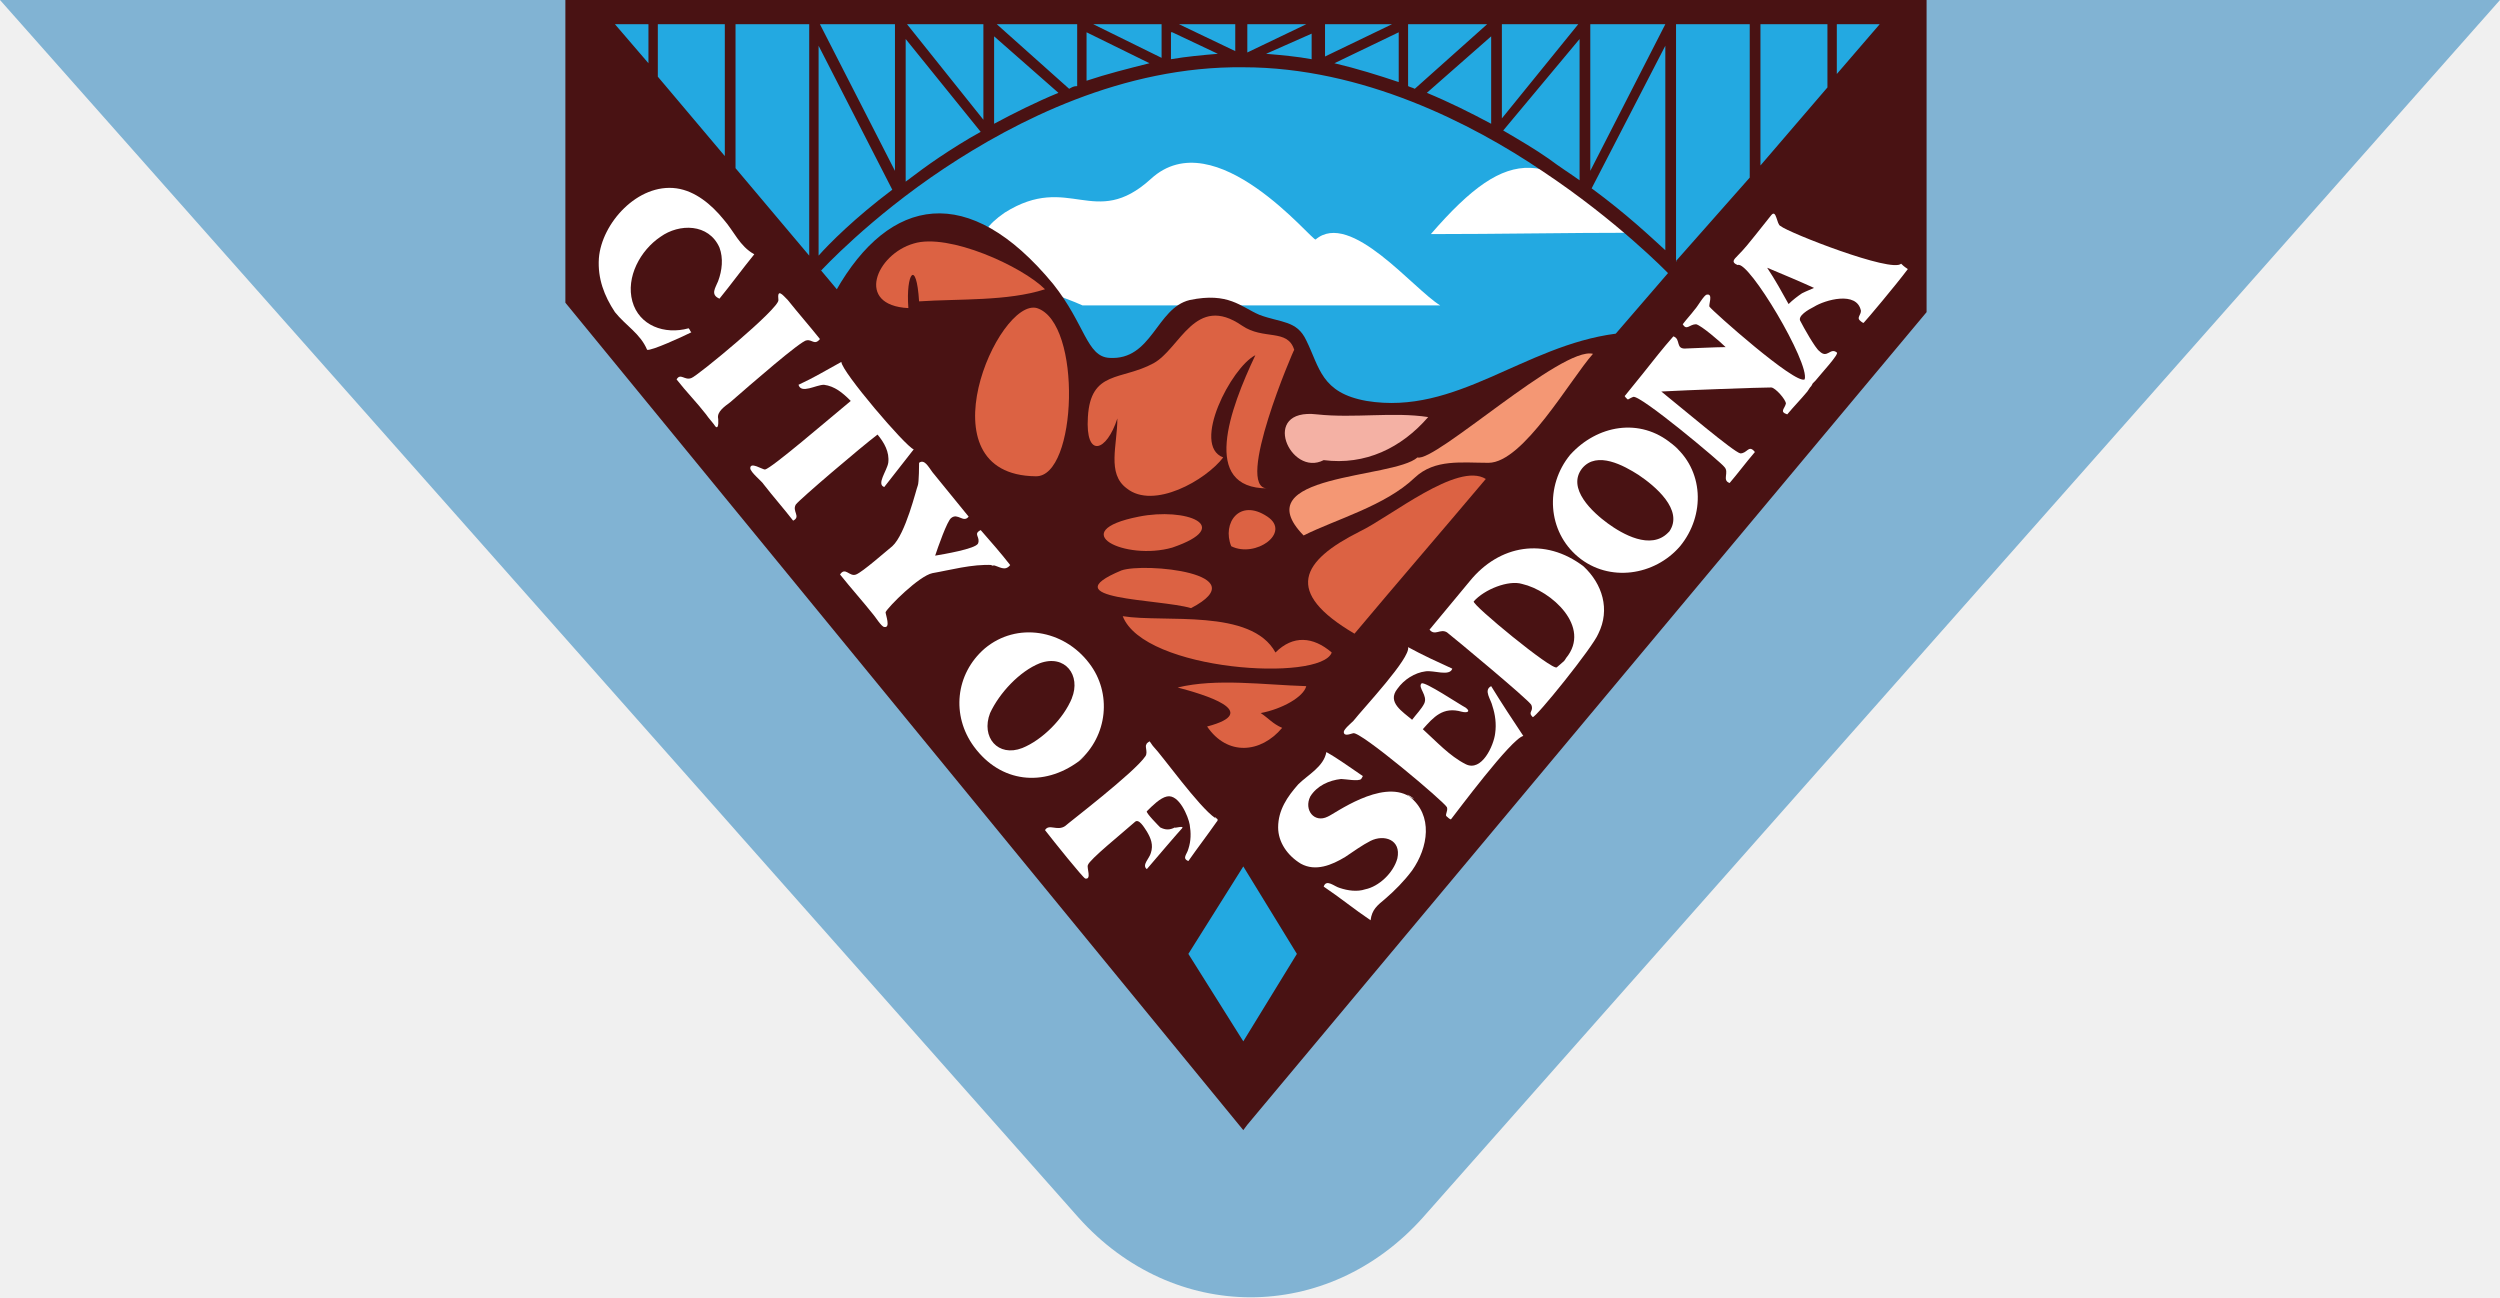
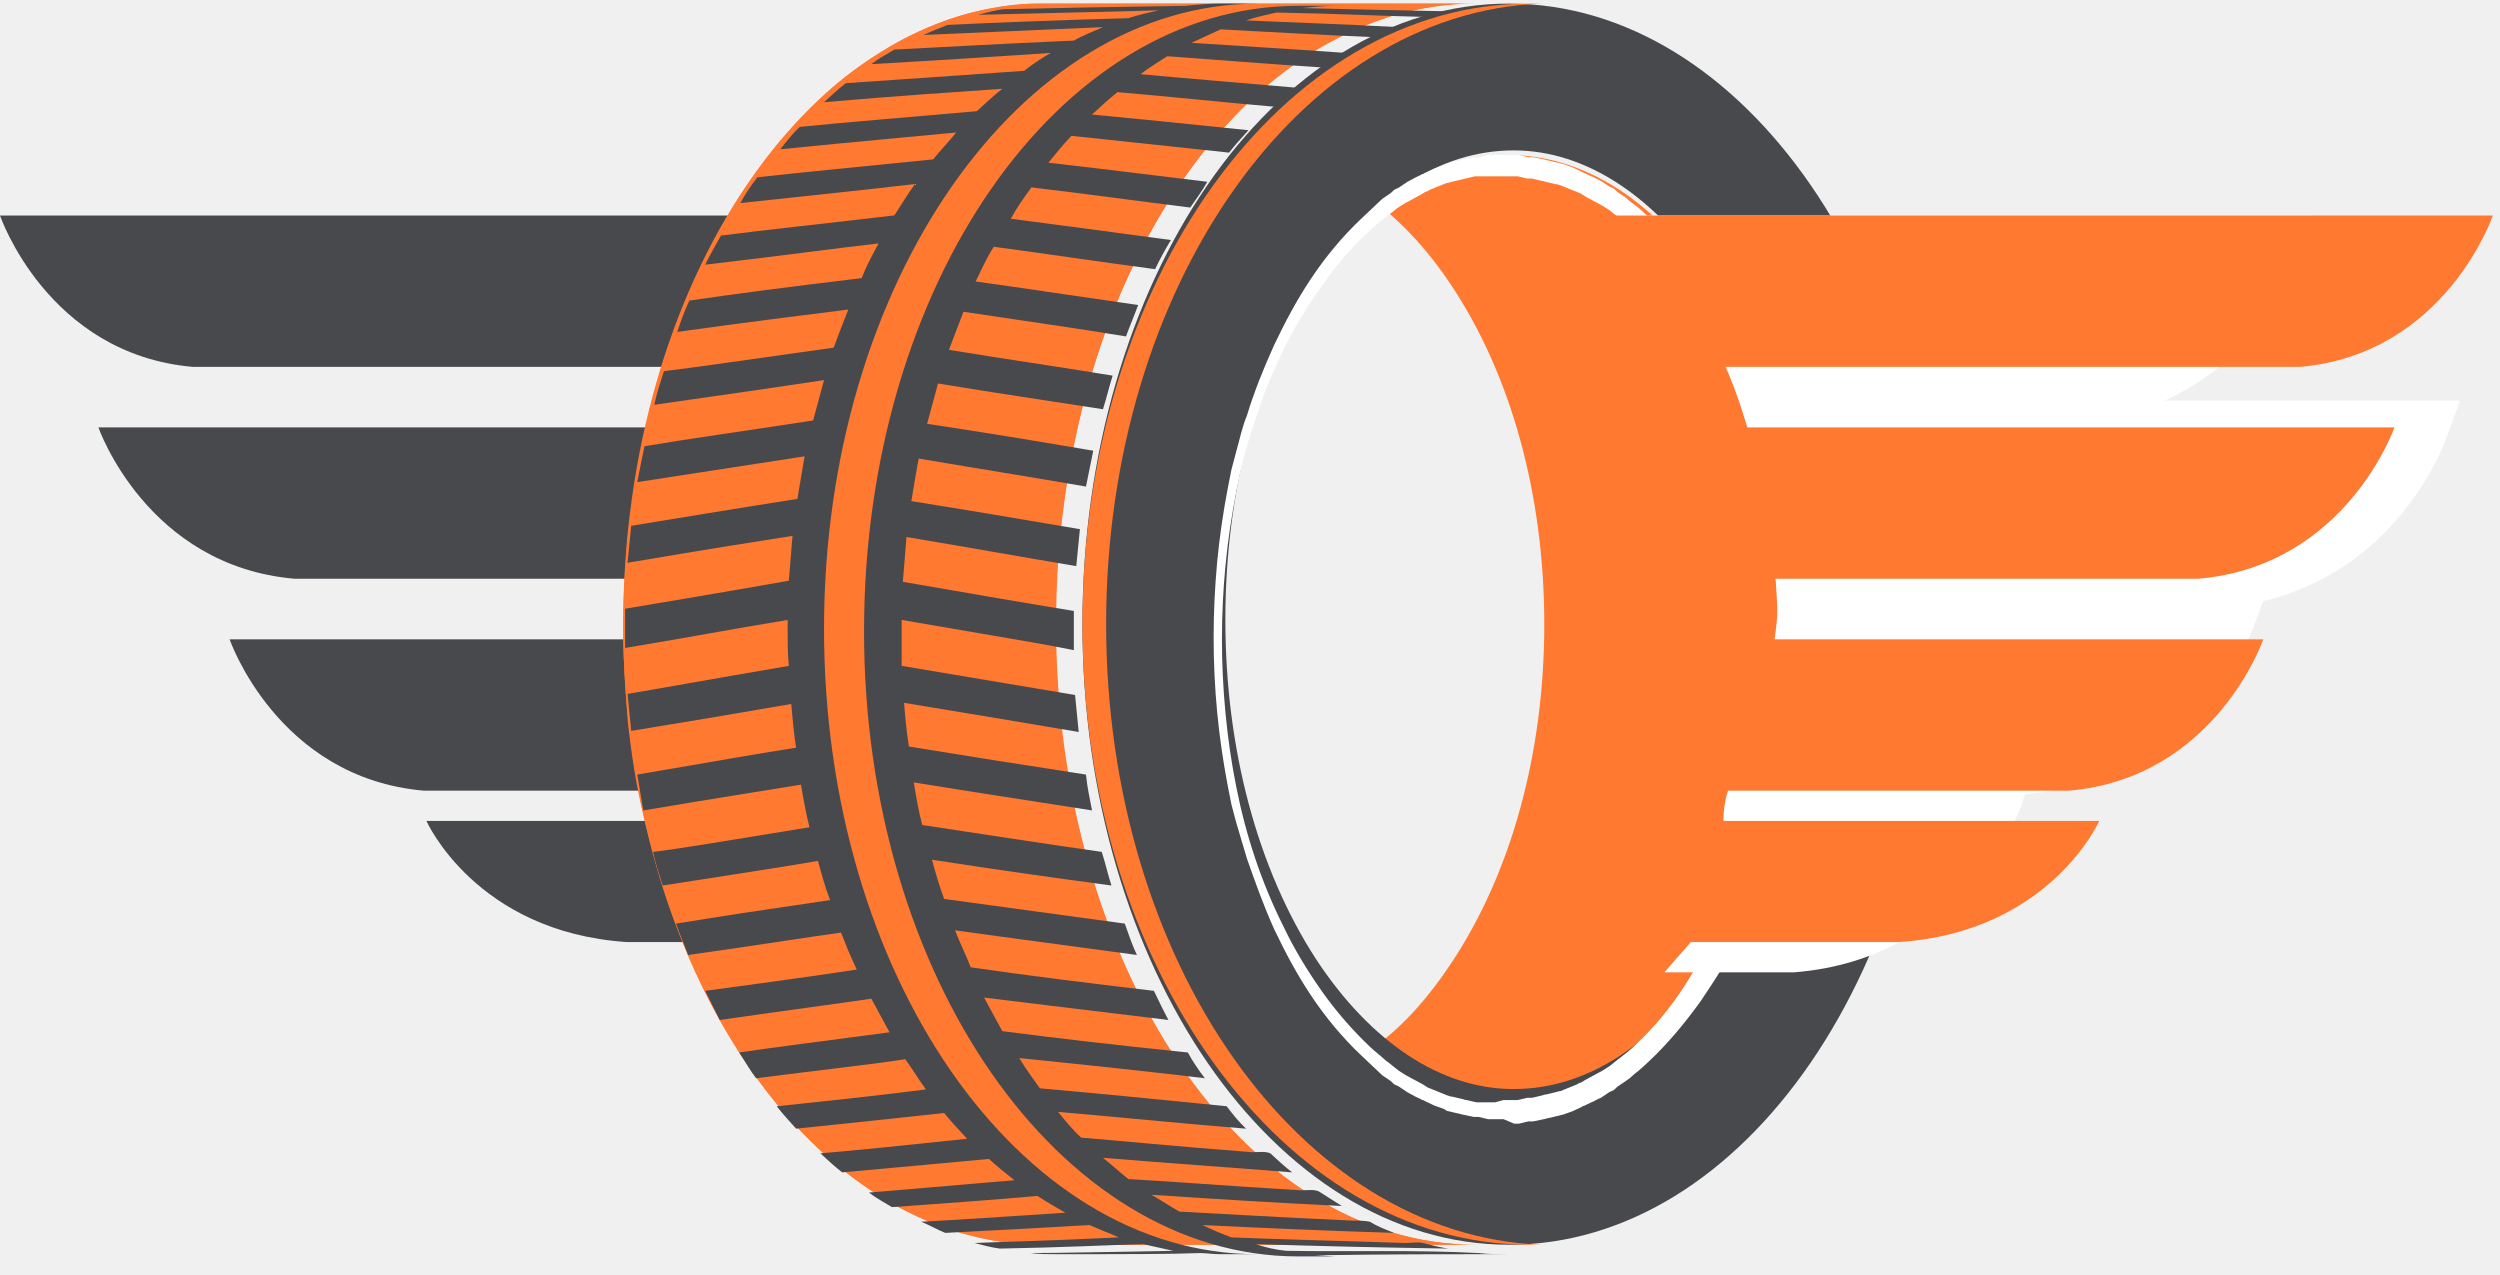
- <svg xmlns="http://www.w3.org/2000/svg" width="185" height="96" viewBox="0 0 185 96" fill="none">
-   <path d="M185 0H0L79.81 90.101C86.849 97.966 98.25 97.966 105.289 90.101L185 0Z" fill="#81B3D3" />
-   <path d="M42.83 0.697L92.004 58.84L140.882 1.095L42.83 0.697Z" fill="#23A9E1" />
-   <path d="M120.954 17.224C115.898 17.224 110.941 17.323 105.884 17.323C111.833 10.454 114.51 11.151 120.954 17.224Z" fill="white" />
-   <path d="M80.107 22.6C88.931 22.6 97.755 22.6 106.578 22.6C104.595 21.405 99.936 15.531 97.358 17.721C97.16 17.921 89.922 8.861 85.163 13.241C80.999 17.025 79.116 12.744 74.357 15.73C69.102 19.314 77.529 21.405 80.107 22.6Z" fill="white" />
-   <path d="M92.302 0H41.838V22.401L92.004 83.63L92.302 83.231L142.567 23.098V0H92.302ZM54.429 1.792H59.882V18.916L54.429 12.445V1.792ZM53.636 11.549L48.679 5.675V1.792H53.636V11.549ZM72.771 8.861L67.12 1.792H72.771V8.861ZM66.227 12.644L60.675 1.792H66.227V12.644ZM60.576 3.385L66.029 14.038C63.253 16.129 61.369 18.02 60.576 18.916V3.385ZM67.02 2.887L72.572 9.757C71.482 10.354 70.391 11.051 69.499 11.648C68.607 12.246 67.814 12.843 67.02 13.441V2.887ZM73.564 2.688L78.323 6.87C76.637 7.566 75.051 8.363 73.564 9.159V2.688ZM79.116 6.571L73.762 1.792H79.711V6.372C79.413 6.372 79.314 6.471 79.116 6.571ZM98.052 1.792H103.009L98.052 4.181V1.792ZM92.302 1.792H96.664L92.302 3.883V1.792ZM91.409 3.783L87.245 1.792H91.409V3.783ZM85.957 4.281L80.9 1.792H85.957V4.281ZM80.405 2.389L85.064 4.679C83.478 5.078 81.892 5.476 80.405 5.974V2.389ZM86.75 2.389L90.121 3.982C88.931 4.082 87.84 4.181 86.651 4.381V2.389H86.75ZM97.061 2.489V4.381C95.97 4.181 94.879 4.082 93.69 3.982L97.061 2.489ZM103.505 2.389V6.073C102.018 5.575 100.431 5.078 98.746 4.679L103.505 2.389ZM104.199 1.792H110.048L104.695 6.571C104.496 6.471 104.397 6.471 104.199 6.372V1.792ZM117.682 1.792H123.234L117.682 12.644V1.792ZM111.139 1.792H116.79L111.139 8.761V1.792ZM110.346 2.688V9.159C108.859 8.363 107.272 7.566 105.587 6.87L110.346 2.688ZM116.889 2.887V13.341C116.195 12.843 115.402 12.345 114.609 11.748C113.617 11.051 112.428 10.354 111.238 9.657L116.889 2.887ZM123.234 3.385V18.518C122.144 17.522 120.359 15.83 117.781 13.938L123.234 3.385ZM124.027 19.314V1.792H129.48V13.142L124.027 19.314C124.126 19.414 124.027 19.414 124.027 19.314ZM130.273 1.792H135.23V6.471L130.273 12.246V1.792ZM47.985 1.792V4.679L45.506 1.792H47.985ZM60.675 19.912L60.774 20.011C60.774 20.011 64.344 16.129 69.895 12.445C75.15 8.96 83.082 4.878 92.004 4.978C100.828 4.978 108.958 9.159 114.113 12.644C119.665 16.328 123.333 20.111 123.432 20.21L119.566 24.691C112.725 25.587 107.768 30.764 101.125 29.669C97.755 29.071 97.655 27.18 96.664 25.189C95.97 23.695 94.78 23.894 93.194 23.297C91.806 22.7 90.914 21.604 88.039 22.202C85.56 22.799 85.263 26.682 82.09 26.483C80.405 26.383 80.305 23.994 77.926 21.007C71.68 13.441 65.831 14.536 61.865 21.505L91.905 57.247L60.675 19.912ZM135.924 5.476V1.792H139.097L135.924 5.476Z" fill="#491213" />
-   <path d="M87.939 70.588L92.004 64.116L95.97 70.588L92.004 77.059L87.939 70.588Z" fill="#23A9E1" />
-   <path d="M64.938 32.158C65.434 32.755 65.831 33.452 65.731 34.248C65.632 34.846 64.839 35.841 65.434 36.04C66.128 35.144 66.921 34.149 67.615 33.253C67.02 33.054 62.261 27.478 62.261 26.781C61.171 27.379 60.179 27.976 59.089 28.474C59.287 29.171 60.378 28.474 60.973 28.474C61.766 28.573 62.361 29.071 62.956 29.669C61.27 31.062 57.106 34.647 56.61 34.746C56.412 34.746 55.52 34.149 55.52 34.647C55.52 34.945 56.412 35.642 56.511 35.841C57.205 36.737 57.998 37.633 58.692 38.529C59.287 38.231 58.593 37.833 58.891 37.335C59.188 36.937 63.749 33.054 64.938 32.158Z" fill="white" />
-   <path d="M59.684 25.189C60.08 25.089 60.279 25.587 60.675 25.089C59.882 24.093 59.089 23.197 58.296 22.202C57.899 21.803 57.503 21.306 57.602 22.202C57.701 22.799 51.554 27.877 51.158 27.976C50.662 28.175 50.364 27.578 50.067 28.076C50.761 28.972 51.554 29.768 52.248 30.664C52.446 30.963 52.744 31.262 52.942 31.56C53.239 31.859 53.14 30.863 53.14 30.963C53.041 30.465 53.636 30.067 54.033 29.768C55.52 28.474 59.287 25.189 59.684 25.189Z" fill="white" />
-   <path d="M50.959 24.293C49.175 24.79 47.291 24.093 46.795 22.301C46.3 20.509 47.39 18.518 48.877 17.522C50.265 16.527 52.446 16.527 53.24 18.319C53.537 19.115 53.438 20.011 53.14 20.808C52.942 21.306 52.546 21.803 53.24 22.102C54.132 21.007 54.925 19.912 55.817 18.817C54.727 18.219 54.33 17.124 53.537 16.228C52.645 15.133 51.455 14.137 50.067 13.938C47.192 13.54 44.515 16.527 44.317 19.115C44.218 20.609 44.713 21.903 45.506 23.098C46.3 24.093 47.39 24.691 47.886 25.885C48.183 25.985 50.563 24.89 51.158 24.591C51.058 24.492 51.058 24.392 50.959 24.293C50.959 24.293 50.265 24.492 50.959 24.293Z" fill="white" />
-   <path d="M89.922 60.532C88.733 59.736 85.957 55.853 85.362 55.255C85.263 55.156 85.163 54.957 85.064 54.857C85.064 54.857 84.767 55.056 84.866 55.056C84.668 55.156 84.965 55.654 84.767 55.952C83.974 57.147 79.017 60.93 78.818 61.129C78.224 61.528 77.629 60.93 77.331 61.428C78.025 62.324 80.107 64.913 80.305 65.012C80.801 65.112 80.405 64.216 80.504 64.017C80.603 63.618 83.082 61.627 83.974 60.831C84.271 60.532 84.668 61.229 84.866 61.528C85.163 62.025 85.362 62.523 85.163 63.121C85.064 63.519 84.469 64.017 84.866 64.315C85.461 63.618 87.245 61.528 87.444 61.328C87.741 61.03 86.849 61.328 86.948 61.229C86.551 61.428 86.254 61.428 85.857 61.229C85.758 61.129 84.767 60.134 84.866 60.034C85.263 59.636 85.857 59.039 86.353 58.939C87.245 58.74 87.939 60.432 88.039 61.03C88.138 61.627 88.138 62.224 87.939 62.822C87.84 63.22 87.444 63.519 87.939 63.718C88.633 62.722 89.327 61.826 90.021 60.831C90.22 60.632 90.021 60.532 89.922 60.532C90.121 60.532 89.823 60.432 89.922 60.532Z" fill="white" />
-   <path d="M79.81 56.35C81.991 54.459 82.288 51.273 80.603 49.083C78.719 46.594 75.249 45.996 72.87 47.988C70.689 49.879 70.391 52.965 72.077 55.255C74.059 57.944 77.232 58.242 79.81 56.35C80.999 55.455 79.711 56.45 79.81 56.35ZM79.314 51.671C78.719 53.165 77.133 54.758 75.646 55.355C73.861 56.052 72.572 54.559 73.266 52.766C73.96 51.273 75.448 49.68 76.935 49.083C78.818 48.386 80.008 49.979 79.314 51.671C79.413 51.472 78.918 52.567 79.314 51.671Z" fill="white" />
-   <path d="M73.465 41.815C73.96 41.914 74.357 42.313 74.754 41.815C74.059 40.919 73.266 40.023 72.572 39.226C71.978 39.525 72.572 39.724 72.374 40.222C72.176 40.62 69.796 41.018 69.201 41.118C69.4 40.521 70.094 38.529 70.391 38.33C70.887 37.932 71.284 38.728 71.68 38.231C70.788 37.136 69.895 36.04 69.003 34.945C68.706 34.547 68.408 33.95 68.012 34.248C68.012 34.248 68.012 35.742 67.913 35.941C67.814 36.14 67.02 39.525 66.029 40.421C65.533 40.819 63.848 42.313 63.352 42.512C62.856 42.711 62.559 41.914 62.162 42.512C62.956 43.507 63.848 44.503 64.641 45.499C64.74 45.598 65.236 46.395 65.434 46.395C65.93 46.494 65.533 45.499 65.533 45.3C65.731 44.901 68.012 42.611 69.003 42.412C70.193 42.213 71.978 41.715 73.465 41.815C73.762 41.914 73.068 41.815 73.465 41.815Z" fill="white" />
-   <path d="M67.219 22.799C63.253 22.6 64.839 18.817 67.615 18.02C70.193 17.224 75.646 19.713 77.331 21.405C74.555 22.301 70.986 22.102 68.012 22.301C67.814 19.115 67.02 20.21 67.219 22.799Z" fill="#DC6243" />
-   <path d="M76.637 35.244C68.111 35.144 73.861 22.003 76.736 22.799C80.107 23.894 79.711 35.343 76.637 35.244Z" fill="#DC6243" />
-   <path d="M82.685 30.963C81.892 33.452 80.305 33.95 80.504 30.863C80.702 27.379 82.982 28.175 85.362 26.881C87.345 25.786 88.435 21.704 91.905 24.093C93.491 25.189 95.276 24.293 95.772 25.885C95.772 25.786 91.31 36.14 93.789 36.14C88.832 36.14 91.013 30.266 92.897 26.284C91.112 27.18 88.138 32.954 90.517 33.85C89.228 35.543 85.362 37.733 83.379 36.14C81.892 35.045 82.685 32.954 82.685 30.963Z" fill="#DC6243" />
-   <path d="M86.75 40.521C83.28 41.516 78.719 39.326 84.271 38.231C87.741 37.534 91.409 38.928 86.75 40.521C86.849 40.521 86.651 40.521 86.75 40.521Z" fill="#DC6243" />
-   <path d="M91.112 40.421C90.418 38.728 91.707 36.837 93.789 38.231C95.573 39.425 92.897 41.317 91.112 40.421Z" fill="#DC6243" />
-   <path d="M88.138 45.001C85.758 44.304 77.728 44.403 82.982 42.213C84.668 41.616 93.095 42.412 88.138 45.001Z" fill="#DC6243" />
-   <path d="M98.548 48.286C97.16 47.092 95.672 46.992 94.384 48.286C92.599 45.001 86.155 46.096 83.082 45.598C84.668 49.68 97.754 50.477 98.548 48.286Z" fill="#DC6243" />
-   <path d="M96.664 50.775C93.491 50.676 90.021 50.178 87.146 50.875C89.03 51.373 93.491 52.667 89.327 53.762C90.815 55.952 93.293 55.753 94.879 53.861C94.185 53.563 93.888 53.165 93.293 52.766C94.879 52.468 96.466 51.572 96.664 50.775Z" fill="#DC6243" />
-   <path d="M100.233 46.892C94.979 43.806 96.267 41.516 100.63 39.326C102.91 38.231 107.867 34.149 109.949 35.443C106.677 39.326 103.406 43.109 100.233 46.892Z" fill="#DC6243" />
-   <path d="M96.466 39.625C92.004 35.045 103.108 35.443 104.893 33.85C106.182 34.248 115.6 25.587 117.88 26.184C116.195 28.076 112.725 34.248 110.147 34.248C108.165 34.248 106.182 33.95 104.695 35.343C102.513 37.434 98.845 38.43 96.466 39.625Z" fill="#F49774" />
-   <path d="M97.953 34.049C95.474 35.343 93.194 30.166 97.457 30.664C100.233 30.963 103.108 30.465 105.686 30.863C103.703 33.153 101.026 34.447 97.953 34.049Z" fill="#F4B1A4" />
-   <path d="M110.445 52.269C110.643 52.866 110.742 53.563 110.643 54.26C110.544 55.156 109.652 57.147 108.462 56.55C107.272 55.952 106.281 54.857 105.289 53.961C106.083 53.065 106.777 52.269 108.165 52.667C108.561 52.766 108.859 52.667 108.462 52.368C108.065 52.169 105.389 50.377 105.19 50.576C104.893 50.875 105.686 51.472 105.389 52.069C105.19 52.468 104.794 52.866 104.496 53.264C103.802 52.667 102.613 51.97 103.406 50.974C103.901 50.277 104.695 49.78 105.488 49.68C106.083 49.581 107.272 50.078 107.471 49.481C106.38 48.983 105.289 48.485 104.199 47.888C104.397 48.684 100.927 52.368 100.134 53.364C100.035 53.463 99.44 53.961 99.44 54.16C99.44 54.559 100.035 54.26 100.134 54.26C100.63 54.061 106.876 59.337 107.074 59.736C107.173 60.034 106.876 60.333 107.074 60.432C107.074 60.432 107.272 60.632 107.371 60.632C107.768 60.134 111.833 54.658 112.725 54.459C111.932 53.264 111.139 52.069 110.346 50.775C109.751 51.074 110.346 51.771 110.445 52.269Z" fill="white" />
-   <path d="M104.298 58.939C102.216 57.645 98.746 60.233 98.25 60.432C97.259 60.93 96.466 59.935 96.961 58.939C97.457 58.143 98.349 57.744 99.242 57.645C99.539 57.645 100.531 57.844 100.729 57.645C100.828 57.446 100.927 57.446 100.729 57.346C99.837 56.749 99.043 56.151 98.151 55.654C97.953 56.749 96.763 57.346 96.069 58.043C95.276 58.939 94.582 59.935 94.582 61.229C94.582 62.324 95.276 63.32 96.267 63.917C97.358 64.514 98.548 64.017 99.539 63.419C100.134 63.021 100.828 62.523 101.423 62.224C102.414 61.727 103.703 62.125 103.406 63.519C103.108 64.614 102.018 65.609 101.026 65.809C100.431 66.008 99.737 65.908 99.143 65.709C98.746 65.609 98.151 65.012 97.953 65.609C99.143 66.406 100.233 67.302 101.423 68.099C101.522 67.302 101.919 67.003 102.513 66.506C103.207 65.908 103.901 65.211 104.496 64.415C105.686 62.722 106.083 60.333 104.298 58.939Z" fill="white" />
-   <path d="M104.298 58.939C103.703 58.441 105.289 59.536 104.298 58.939V58.939Z" fill="white" />
-   <path d="M140.683 19.514C139.989 20.21 132.355 17.224 131.76 16.726C131.463 16.626 131.463 15.432 131.066 15.93C130.67 16.427 130.273 16.925 129.877 17.423C129.48 17.921 129.084 18.419 128.588 18.916C128.29 19.215 128.092 19.414 128.588 19.613C129.381 19.215 133.942 26.881 133.545 28.076C132.851 28.474 126.704 22.998 126.506 22.7C126.407 22.6 126.803 21.704 126.308 21.803C126.109 21.803 125.614 22.7 125.415 22.899C125.118 23.297 124.82 23.596 124.523 23.994C124.82 24.492 125.019 23.994 125.514 23.994C125.911 24.093 127.299 25.288 127.696 25.686C127.002 25.686 125.019 25.786 124.82 25.786C123.928 25.885 124.424 25.089 123.829 24.89C123.036 25.786 122.342 26.682 121.549 27.677C121.152 28.175 120.656 28.773 120.26 29.27C120.161 29.37 120.26 29.27 120.26 29.37C120.557 29.669 120.359 29.569 120.855 29.37C121.35 29.171 127.398 34.248 127.596 34.547C127.993 34.945 127.398 35.543 127.993 35.742C128.588 35.045 129.183 34.248 129.778 33.551C129.877 33.452 129.877 33.452 129.778 33.352C129.381 32.954 129.282 33.551 128.786 33.551C128.29 33.452 124.424 30.166 122.937 28.972C124.721 28.872 130.174 28.673 131.066 28.673C131.364 28.673 132.157 29.569 132.157 29.868C132.058 30.266 131.661 30.465 132.256 30.664C132.752 30.067 133.248 29.569 133.743 28.972L133.942 28.673C134.041 28.573 134.041 28.573 134.14 28.374L134.338 28.175C134.735 27.677 136.123 26.184 135.924 26.084C135.429 25.686 135.23 26.582 134.636 25.985C134.338 25.786 133.446 24.193 133.248 23.795C132.95 23.396 133.842 22.899 134.239 22.7C135.032 22.202 137.412 21.505 137.709 22.998C137.709 23.297 137.412 23.496 137.61 23.695C137.61 23.695 137.808 23.894 137.907 23.894C138.106 23.695 140.287 21.107 141.179 19.912C140.882 19.713 140.782 19.613 140.683 19.514ZM133.347 21.704C133.446 21.704 133.545 21.604 133.347 21.704C133.049 21.903 132.653 22.202 132.355 22.5C131.86 21.604 131.364 20.708 130.769 19.812C131.959 20.31 133.148 20.808 134.239 21.306C134.041 21.405 133.743 21.505 133.347 21.704Z" fill="white" />
-   <path d="M123.73 32.855C121.35 30.863 118.178 31.461 116.195 33.651C114.311 35.941 114.51 39.326 116.79 41.218C119.07 43.109 122.441 42.611 124.325 40.421C126.208 38.131 126.109 34.746 123.73 32.855ZM123.432 39.425C123.432 39.425 123.432 39.525 123.432 39.425C122.144 40.72 120.062 39.525 118.971 38.728C117.88 37.932 115.898 36.14 117.087 34.647C118.178 33.352 120.161 34.447 121.251 35.144C122.441 35.941 124.622 37.733 123.532 39.326C123.631 39.226 123.631 39.226 123.432 39.425Z" fill="white" />
-   <path d="M123.73 32.855C123.432 32.655 124.92 33.85 123.73 32.855V32.855Z" fill="white" />
-   <path d="M123.432 39.526C123.432 39.425 123.432 39.425 123.432 39.526C123.532 39.425 123.532 39.425 123.532 39.425C123.432 39.425 123.432 39.526 123.432 39.526Z" fill="white" />
-   <path d="M117.186 41.914C117.286 42.014 117.484 42.213 117.186 41.914C114.311 39.724 110.941 40.322 108.759 43.01C107.768 44.204 106.777 45.399 105.785 46.594C106.182 47.092 106.578 46.494 107.074 46.793C107.471 47.092 113.221 51.87 113.32 52.169C113.518 52.667 113.023 52.667 113.419 53.065C113.617 53.165 117.88 47.888 118.277 46.892C119.169 45.1 118.574 43.209 117.186 41.914ZM115.898 48.684C115.699 48.983 115.898 48.784 115.204 49.381C114.906 49.68 108.859 44.702 109.057 44.503C109.85 43.607 111.635 42.91 112.626 43.209C114.807 43.706 117.781 46.395 115.898 48.684Z" fill="white" />
+ <svg xmlns="http://www.w3.org/2000/svg" width="102" height="52" viewBox="0 0 102 52" fill="none">
+   <path d="M36.133 8.793C34.831 10.678 33.77 12.752 32.998 14.968H7.864C1.93 14.45 0 8.793 0 8.793H36.133Z" fill="#48494D" />
+   <path d="M32.119 32.259H17.292C11.313 31.741 9.368 26.084 9.368 26.084H30.758C30.904 28.252 31.39 30.326 32.119 32.259Z" fill="#48494D" />
+   <path d="M37.472 38.435H25.557C19.4 38.02 17.398 33.494 17.398 33.494H33.367C34.418 35.267 35.77 36.964 37.472 38.435Z" fill="#48494D" />
+   <path d="M31.381 23.284C31.381 23.378 31.381 23.519 31.381 23.613H12.023C5.98 23.095 4.015 17.438 4.015 17.438H32.118C31.627 19.277 31.381 21.256 31.381 23.284Z" fill="#48494D" />
+   <path d="M69.806 11.63C67.556 8.182 64.606 6.322 61.507 6.322C59.657 6.322 57.857 7.003 56.208 8.318C57.307 9.18 58.307 10.269 59.207 11.63C61.657 15.305 63.007 20.204 63.007 25.466C63.007 30.729 61.657 35.628 59.207 39.302C58.307 40.663 57.307 41.797 56.208 42.614C57.857 43.93 59.657 44.61 61.507 44.61C64.556 44.61 67.506 42.705 69.806 39.302C72.255 35.628 73.605 30.729 73.605 25.466C73.605 20.204 72.255 15.305 69.806 11.63Z" fill="#FF7931" />
+   <path d="M61.561 0.147C51.938 0.147 44.163 11.491 44.163 25.466C44.163 39.442 51.987 50.785 61.561 50.785C71.183 50.785 78.958 39.442 78.958 25.466C79.007 11.491 71.183 0.147 61.561 0.147ZM69.822 39.124C67.635 42.573 64.768 44.433 61.755 44.433C58.791 44.433 55.923 42.527 53.688 39.124C51.307 35.449 49.995 30.548 49.995 25.285C49.995 20.021 51.307 15.121 53.688 11.445C55.875 7.997 58.742 6.136 61.755 6.136C64.719 6.136 67.587 8.042 69.822 11.445C72.203 15.121 73.515 20.021 73.515 25.285C73.515 30.503 72.203 35.449 69.822 39.124Z" fill="#48494D" />
+   <path d="M45.13 25.466C45.13 11.718 53.022 0.51 62.899 0.147C62.746 0.147 62.593 0.147 62.39 0.147C52.309 0.147 44.163 11.491 44.163 25.466C44.163 39.442 52.36 50.785 62.39 50.785C62.542 50.785 62.695 50.785 62.899 50.785C53.022 50.422 45.13 39.215 45.13 25.466Z" fill="#FF7931" />
+   <path d="M61.343 45.662H60.906C60.858 45.662 60.761 45.662 60.712 45.662L60.519 45.616L60.325 45.57H60.228C60.179 45.57 60.179 45.57 60.131 45.57L59.695 45.478C59.646 45.478 59.549 45.432 59.501 45.432L59.307 45.387L59.113 45.341C59.065 45.341 58.968 45.295 58.919 45.249L58.531 45.111L58.144 44.928C58.095 44.882 57.998 44.882 57.95 44.836L57.756 44.745C57.659 44.699 57.514 44.607 57.416 44.561L57.077 44.332L56.883 44.24L56.738 44.103L56.399 43.874C56.302 43.782 56.205 43.69 56.108 43.599C55.914 43.415 55.72 43.232 55.526 43.048C54.751 42.315 54.072 41.489 53.491 40.618C52.909 39.747 52.424 38.83 51.988 37.913C51.552 36.95 51.212 35.987 50.873 35.025C50.728 34.52 50.582 34.062 50.437 33.557L50.243 32.824C50.195 32.594 50.146 32.319 50.098 32.09C49.904 31.081 49.758 30.073 49.661 29.064C49.565 28.055 49.516 27.047 49.516 25.992C49.516 24.983 49.565 23.975 49.661 22.92C49.758 21.911 49.904 20.903 50.098 19.894C50.146 19.665 50.195 19.39 50.243 19.16L50.437 18.427C50.582 17.922 50.679 17.418 50.873 16.96C51.164 15.997 51.552 15.034 51.988 14.071C52.424 13.154 52.909 12.237 53.491 11.366C54.072 10.495 54.751 9.669 55.526 8.936C55.72 8.752 55.914 8.569 56.108 8.386C56.205 8.294 56.302 8.202 56.399 8.111L56.738 7.881L56.883 7.744L57.077 7.652L57.416 7.423C57.514 7.377 57.659 7.285 57.756 7.239L57.95 7.148C57.998 7.102 58.095 7.102 58.144 7.056L58.531 6.873L58.919 6.735C58.968 6.689 59.065 6.689 59.113 6.643L59.307 6.597L59.501 6.552C59.549 6.552 59.646 6.506 59.695 6.506L60.131 6.414C60.179 6.414 60.179 6.414 60.228 6.414H60.325L60.519 6.368L60.712 6.322C60.761 6.322 60.858 6.322 60.906 6.322H61.343H61.779C61.827 6.322 61.924 6.322 61.973 6.322L62.166 6.368L62.36 6.414H62.457C62.506 6.414 62.506 6.414 62.554 6.414L62.99 6.506C63.039 6.506 63.136 6.552 63.184 6.552L63.378 6.597L63.572 6.643C63.62 6.643 63.718 6.689 63.766 6.689L64.154 6.827L64.541 7.01C64.59 7.056 64.687 7.056 64.735 7.102L64.929 7.194C65.075 7.239 65.171 7.331 65.317 7.377L65.656 7.606L65.85 7.698L65.996 7.835L66.335 8.065C66.432 8.156 66.529 8.248 66.674 8.34C66.916 8.523 67.11 8.707 67.304 8.89C68.128 9.624 68.807 10.449 69.388 11.32C70.018 12.191 70.552 13.108 70.988 14.025C71.424 14.988 71.812 15.951 72.151 16.914C72.49 17.922 72.733 18.885 72.975 19.94C73.169 20.949 73.363 21.957 73.46 23.012C73.557 24.02 73.605 25.075 73.605 26.084C73.605 27.093 73.557 28.147 73.46 29.156C73.363 30.164 73.217 31.219 72.975 32.228C72.539 34.245 71.909 36.263 70.988 38.142C70.552 39.105 69.97 39.976 69.388 40.847C68.758 41.719 68.08 42.544 67.304 43.278C67.11 43.461 66.916 43.644 66.674 43.828C66.577 43.919 66.48 44.011 66.335 44.103L65.996 44.332L65.85 44.47L65.656 44.561L65.317 44.791C65.171 44.836 65.075 44.928 64.929 44.974L64.735 45.066C64.687 45.111 64.59 45.111 64.541 45.157L64.154 45.341L63.766 45.478C63.718 45.478 63.62 45.524 63.572 45.524L63.378 45.57L63.184 45.616C63.136 45.616 63.039 45.662 62.99 45.662L62.554 45.753C62.506 45.753 62.506 45.753 62.457 45.753H62.36L62.166 45.799L61.973 45.845C61.924 45.845 61.827 45.845 61.779 45.845L61.343 45.662ZM61.343 44.882H61.73C61.779 44.882 61.876 44.882 61.924 44.882L62.118 44.836L62.312 44.791H62.409C62.457 44.791 62.457 44.791 62.506 44.791L62.894 44.699C62.942 44.699 62.99 44.653 63.087 44.653L63.281 44.607L63.475 44.561C63.524 44.561 63.572 44.516 63.669 44.516L64.008 44.378L64.348 44.24C64.396 44.194 64.445 44.194 64.541 44.149L64.687 44.057C64.784 44.011 64.929 43.919 65.026 43.874L65.365 43.69L65.511 43.599L65.656 43.507L65.947 43.278C66.044 43.186 66.141 43.14 66.238 43.048C66.432 42.911 66.626 42.727 66.82 42.544C67.546 41.856 68.177 41.077 68.71 40.251C69.243 39.426 69.728 38.555 70.164 37.638C70.6 36.721 70.939 35.804 71.23 34.841C71.376 34.383 71.521 33.878 71.618 33.42L71.812 32.686C71.86 32.457 71.909 32.182 71.957 31.953C72.151 30.99 72.296 29.981 72.393 29.018C72.49 28.009 72.539 27.047 72.539 26.038C72.539 25.029 72.49 24.066 72.393 23.058C72.296 22.049 72.151 21.086 71.957 20.123C71.909 19.894 71.86 19.619 71.812 19.39L71.618 18.656C71.472 18.152 71.376 17.693 71.23 17.235C70.939 16.272 70.6 15.355 70.164 14.438C69.728 13.521 69.243 12.65 68.71 11.824C68.177 10.999 67.546 10.22 66.82 9.532C66.626 9.348 66.48 9.165 66.238 9.028C66.141 8.936 66.044 8.844 65.947 8.798L65.656 8.569L65.511 8.477L65.365 8.386L65.026 8.202C64.929 8.156 64.784 8.065 64.687 8.019L64.541 7.927C64.493 7.881 64.445 7.881 64.348 7.835L64.008 7.698L63.669 7.56C63.62 7.56 63.572 7.514 63.475 7.514L63.281 7.469L63.087 7.423C63.039 7.423 62.99 7.377 62.894 7.377L62.506 7.285C62.457 7.285 62.457 7.285 62.409 7.285H62.312L62.118 7.239L61.924 7.194C61.876 7.194 61.779 7.194 61.73 7.194H61.343H60.955C60.906 7.194 60.809 7.194 60.761 7.194H60.567H60.373H60.276C60.228 7.194 60.228 7.194 60.179 7.194L59.791 7.285C59.743 7.285 59.646 7.331 59.598 7.331L59.404 7.377L59.21 7.423C59.161 7.423 59.113 7.469 59.016 7.469L58.677 7.606L58.337 7.744C58.289 7.79 58.24 7.79 58.144 7.835L57.998 7.927C57.901 7.973 57.756 8.065 57.659 8.111L57.32 8.294L57.174 8.386L57.029 8.477L56.738 8.707C56.641 8.798 56.544 8.844 56.447 8.936C56.253 9.073 56.059 9.257 55.865 9.44C55.09 10.128 54.46 10.907 53.878 11.733C53.297 12.558 52.764 13.429 52.327 14.346C51.891 15.263 51.503 16.18 51.212 17.143C50.873 18.106 50.631 19.069 50.437 20.077C50.243 21.086 50.098 22.049 50.001 23.058C49.904 24.066 49.855 25.075 49.855 26.084C49.855 27.093 49.904 28.101 50.001 29.11C50.098 30.119 50.243 31.127 50.437 32.09C50.825 34.062 51.455 35.987 52.376 37.821C52.812 38.738 53.345 39.609 53.927 40.435C54.508 41.26 55.187 42.04 55.914 42.727C56.108 42.911 56.302 43.048 56.496 43.232C56.593 43.323 56.69 43.369 56.786 43.461L57.077 43.69L57.223 43.782L57.368 43.874L57.707 44.057C57.804 44.103 57.95 44.194 58.047 44.24L58.192 44.332C58.24 44.378 58.289 44.378 58.386 44.424L58.725 44.561L59.065 44.699C59.113 44.699 59.161 44.745 59.258 44.745L59.452 44.791L59.646 44.836C59.695 44.836 59.743 44.882 59.84 44.882L60.228 44.974C60.276 44.974 60.276 44.974 60.325 44.974H60.422H60.615H60.809C60.858 44.974 60.955 44.974 61.003 44.974L61.343 44.882Z" fill="white" />
+   <path d="M60.222 50.785H42.562C33.085 50.785 25.427 39.442 25.427 25.466C25.427 11.491 33.133 0.147 42.562 0.147H60.222C50.746 0.147 43.088 11.491 43.088 25.466C43.088 39.442 50.746 50.785 60.222 50.785Z" fill="#FF7931" />
+   <path d="M45.071 37.342C44.593 36.025 44.211 34.617 43.876 33.21C43.637 31.983 43.398 30.757 43.255 29.485C43.112 28.259 43.064 27.033 43.064 25.761C43.064 25.671 43.064 25.58 43.064 25.489C43.064 24.263 43.112 23.037 43.255 21.81C43.398 20.221 43.685 18.722 44.02 17.223C45.358 11.41 48.13 6.551 51.667 3.508C52.575 2.736 53.579 2.054 54.583 1.555C55.395 1.146 56.255 0.783 57.116 0.556C57.928 0.329 58.789 0.192 59.649 0.147C59.84 0.147 60.031 0.147 60.222 0.147H42.586C42.395 0.147 42.203 0.147 42.012 0.147C41.152 0.192 40.34 0.329 39.479 0.556C38.619 0.783 37.758 1.146 36.946 1.555C35.942 2.1 34.939 2.736 34.031 3.508C30.494 6.551 27.721 11.41 26.383 17.223C26.049 18.677 25.81 20.221 25.618 21.81C25.523 22.991 25.427 24.217 25.427 25.489C25.427 25.58 25.427 25.671 25.427 25.761C25.427 27.033 25.523 28.259 25.618 29.485C25.762 30.757 25.953 32.029 26.24 33.21C26.574 34.663 26.957 36.025 27.435 37.342C30.302 45.336 35.99 50.785 42.538 50.785H60.175C53.627 50.785 47.939 45.336 45.071 37.342Z" fill="#FF7931" />
+   <path d="M61.428 51.17C61.082 51.17 60.686 51.17 60.34 51.125C57.717 50.988 55.095 51.079 52.472 51.033C52.027 50.988 51.631 50.896 51.235 50.759C54.056 50.85 56.183 50.896 59.103 50.942C58.756 50.896 58.41 50.805 58.063 50.713C57.866 50.668 57.519 50.713 57.321 50.713C54.254 50.622 51.334 50.531 50.246 50.485C49.85 50.348 49.454 50.165 49.058 49.982C51.878 50.119 54.006 50.21 56.876 50.302C56.53 50.165 56.183 50.028 55.886 49.845C55.688 49.799 55.342 49.799 55.144 49.799C52.076 49.662 49.058 49.479 48.118 49.433C47.722 49.205 47.376 48.976 46.98 48.747C49.751 48.93 51.928 49.067 54.748 49.205C54.451 49.022 54.105 48.793 53.808 48.61C53.61 48.519 53.313 48.565 53.066 48.565C50.048 48.382 47.029 48.153 46.04 48.107C45.693 47.833 45.347 47.513 45.001 47.239C47.772 47.467 49.85 47.604 52.72 47.833C52.423 47.604 52.126 47.33 51.829 47.056C51.631 46.964 51.334 47.01 51.087 47.01C48.068 46.781 45.297 46.507 44.11 46.416C43.764 46.096 43.467 45.73 43.17 45.364C46.287 45.638 48.514 45.867 50.839 46.05C50.542 45.776 50.295 45.456 50.048 45.135C46.881 44.815 45.001 44.633 42.428 44.404C42.131 43.992 41.834 43.581 41.587 43.169C44.704 43.489 46.881 43.718 49.157 43.992C48.91 43.672 48.662 43.307 48.464 42.941C45.347 42.621 43.417 42.392 40.894 42.072C40.646 41.615 40.399 41.158 40.151 40.701C42.774 41.021 45.001 41.295 47.673 41.615C47.475 41.249 47.277 40.838 47.079 40.426C44.011 40.06 42.131 39.832 39.607 39.466C39.409 38.963 39.162 38.46 38.964 37.957C41.587 38.323 43.714 38.597 46.386 38.963C46.188 38.552 46.04 38.094 45.891 37.683C42.873 37.272 40.894 36.997 38.519 36.677C38.321 36.129 38.172 35.626 38.024 35.077C40.696 35.488 42.626 35.763 45.347 36.129C45.199 35.671 45.1 35.214 44.951 34.757C42.378 34.391 40.349 34.071 37.628 33.66C37.48 33.111 37.381 32.517 37.282 31.922C40.102 32.38 41.636 32.608 44.555 33.065C44.456 32.562 44.357 32.105 44.308 31.602C41.339 31.145 39.607 30.871 37.084 30.459C36.985 29.865 36.935 29.27 36.886 28.676C39.954 29.179 41.29 29.408 44.011 29.865C43.962 29.362 43.912 28.859 43.863 28.356C40.894 27.853 39.211 27.579 36.787 27.167C36.787 26.71 36.787 26.299 36.787 25.841C36.787 25.659 36.787 25.476 36.787 25.293C42.675 26.299 42.675 26.299 43.813 26.527C43.813 26.299 43.813 26.07 43.813 25.841C43.813 25.521 43.813 25.247 43.813 24.927C42.378 24.698 38.42 24.013 36.836 23.738C36.886 23.144 36.935 22.504 36.985 21.91C39.706 22.367 41.735 22.733 43.912 23.098C43.962 22.595 44.011 22.092 44.06 21.59C41.092 21.087 39.756 20.858 37.183 20.446C37.282 19.852 37.381 19.258 37.48 18.709C37.529 18.48 37.578 18.206 37.628 17.977C37.578 18.206 37.529 18.435 37.48 18.709C40.448 19.212 41.389 19.349 44.308 19.852C44.407 19.349 44.506 18.892 44.605 18.389C42.18 17.977 40.251 17.657 37.826 17.292C37.974 16.743 38.123 16.195 38.271 15.646C41.042 16.103 42.378 16.286 45.001 16.697C45.149 16.24 45.248 15.783 45.397 15.326C43.17 14.96 40.943 14.64 38.717 14.274C38.914 13.771 39.112 13.223 39.31 12.72C42.032 13.131 43.714 13.36 45.941 13.726C46.089 13.314 46.287 12.857 46.436 12.445C43.566 12.034 41.487 11.714 39.805 11.485C40.053 10.982 40.251 10.525 40.547 10.068C43.269 10.434 44.704 10.662 47.128 10.982C47.326 10.571 47.524 10.205 47.772 9.794C45.05 9.428 43.368 9.199 41.24 8.925C41.487 8.468 41.784 8.056 42.081 7.645C42.18 7.462 42.329 7.325 42.428 7.142C42.279 7.325 42.18 7.462 42.081 7.645C44.753 7.965 46.337 8.193 48.563 8.468C48.811 8.102 49.058 7.782 49.256 7.416C46.584 7.096 44.803 6.867 42.774 6.639C43.071 6.273 43.368 5.907 43.714 5.542C46.337 5.816 47.969 5.999 50.147 6.227C50.394 5.907 50.691 5.587 50.938 5.313C48.316 5.039 46.485 4.856 44.555 4.673C44.902 4.353 45.248 4.033 45.594 3.759C48.217 3.987 49.85 4.17 51.977 4.353C52.274 4.079 52.571 3.85 52.868 3.576C50.246 3.347 48.514 3.21 46.535 3.027C46.881 2.753 47.277 2.524 47.623 2.295C50.196 2.478 51.779 2.615 53.957 2.753C54.254 2.524 54.6 2.341 54.897 2.158C52.324 1.975 50.641 1.884 48.613 1.747C49.009 1.564 49.404 1.381 49.8 1.198C52.373 1.335 53.957 1.427 56.084 1.518C56.431 1.381 56.728 1.198 57.074 1.107C54.501 0.97 52.819 0.924 50.839 0.832C51.235 0.695 51.681 0.604 52.076 0.512C54.649 0.558 56.233 0.65 58.311 0.695C58.657 0.604 59.004 0.512 59.35 0.467C56.777 0.421 55.144 0.375 53.115 0.329C53.561 0.284 54.056 0.238 54.501 0.238H52.967C43.17 0.238 35.253 11.668 35.253 25.75C35.253 39.832 43.219 51.262 52.967 51.262H54.501L53.66 51.216C56.777 51.17 58.954 51.17 61.428 51.17Z" fill="#48494D" />
+   <path d="M33.62 25.659C33.62 11.577 41.587 0.147 51.334 0.147H49.8C49.306 0.147 48.811 0.193 48.365 0.238C45.149 0.284 42.972 0.33 40.943 0.376C40.597 0.421 40.251 0.513 39.904 0.604C43.417 0.513 45.941 0.467 47.277 0.421C46.881 0.513 46.436 0.604 46.04 0.741C42.824 0.833 40.547 0.924 38.667 1.016C38.321 1.153 37.974 1.29 37.678 1.427C40.745 1.29 43.022 1.199 45.001 1.107C44.605 1.29 44.209 1.427 43.813 1.656C40.647 1.793 38.37 1.93 36.49 2.022C36.193 2.204 35.847 2.387 35.55 2.616C38.766 2.433 40.844 2.296 42.873 2.159C42.477 2.387 42.131 2.616 41.785 2.89C38.618 3.119 36.441 3.256 34.511 3.393C34.214 3.622 33.917 3.896 33.62 4.17C36.787 3.896 38.964 3.759 40.894 3.622C40.547 3.896 40.201 4.216 39.855 4.536C36.737 4.81 34.461 4.993 32.631 5.176C32.334 5.451 32.086 5.771 31.839 6.091C35.006 5.771 37.133 5.588 39.014 5.405C38.717 5.771 38.37 6.136 38.074 6.502C34.956 6.822 32.928 7.005 30.899 7.234C30.651 7.554 30.404 7.919 30.206 8.285C33.175 7.965 35.401 7.737 37.331 7.508C37.034 7.919 36.787 8.331 36.49 8.788C33.373 9.154 31.591 9.337 29.414 9.611C29.216 9.977 28.969 10.388 28.771 10.8C31.888 10.434 33.868 10.16 35.847 9.931C35.599 10.388 35.352 10.845 35.154 11.348C32.086 11.714 30.008 11.989 28.128 12.263C27.93 12.674 27.782 13.086 27.633 13.543C30.552 13.132 32.828 12.857 34.61 12.629C34.412 13.132 34.214 13.634 34.016 14.183C30.75 14.64 28.276 15.006 27.089 15.143C26.94 15.601 26.792 16.058 26.693 16.515C29.612 16.103 31.789 15.783 33.62 15.509C33.472 16.058 33.323 16.606 33.175 17.155C30.206 17.612 28.177 17.887 26.297 18.206C26.198 18.664 26.099 19.167 26 19.67C29.266 19.167 31.641 18.801 32.828 18.618C32.73 19.212 32.631 19.761 32.532 20.355C29.612 20.813 27.732 21.133 25.753 21.453C25.703 21.956 25.654 22.459 25.604 22.961C28.821 22.413 31.443 22.001 32.334 21.864C32.284 22.459 32.235 23.053 32.185 23.693C29.068 24.242 26.594 24.653 25.505 24.836C25.505 25.156 25.505 25.43 25.505 25.75C25.505 25.979 25.505 26.208 25.505 26.436C27.732 26.07 29.909 25.659 32.136 25.293C32.136 25.43 32.136 25.613 32.136 25.75C32.136 26.208 32.136 26.71 32.185 27.168C28.969 27.716 26.445 28.174 25.604 28.311C25.654 28.814 25.703 29.317 25.753 29.82C27.732 29.5 29.909 29.134 32.284 28.722C32.334 29.317 32.383 29.911 32.482 30.505C31.295 30.688 28.919 31.1 26 31.603C26.099 32.105 26.149 32.563 26.248 33.066C29.216 32.563 31.295 32.243 32.68 32.014C32.779 32.608 32.878 33.157 33.026 33.752C29.959 34.254 27.485 34.666 26.643 34.757C26.742 35.215 26.891 35.672 27.039 36.129C29.959 35.672 32.086 35.352 33.373 35.123C33.521 35.672 33.67 36.22 33.868 36.723C31.047 37.135 29.563 37.363 27.584 37.683C27.732 38.141 27.93 38.552 28.078 38.964C30.998 38.552 32.977 38.232 34.313 38.049C34.511 38.552 34.709 39.055 34.956 39.558C32.235 39.969 30.404 40.198 28.771 40.427C28.969 40.838 29.167 41.204 29.365 41.615C32.235 41.204 34.313 40.93 35.55 40.747C35.797 41.204 36.045 41.661 36.292 42.118C36.391 42.301 36.49 42.484 36.639 42.667C36.54 42.484 36.391 42.301 36.292 42.118C33.571 42.484 31.691 42.713 30.157 42.941C30.404 43.307 30.602 43.673 30.849 43.993C33.719 43.627 35.797 43.398 36.935 43.216C37.232 43.627 37.48 44.039 37.777 44.45C35.253 44.77 33.373 44.953 31.691 45.136C31.938 45.456 32.235 45.776 32.482 46.05C35.105 45.776 36.886 45.593 38.519 45.41C38.816 45.776 39.162 46.142 39.459 46.462C36.836 46.736 35.105 46.919 33.472 47.056C33.769 47.33 34.066 47.605 34.362 47.833C36.935 47.605 38.816 47.422 40.35 47.285C40.696 47.605 41.042 47.879 41.389 48.153C41.488 48.199 41.537 48.291 41.636 48.336C41.537 48.291 41.488 48.199 41.389 48.153C38.766 48.382 37.034 48.519 35.451 48.656C35.748 48.885 36.094 49.068 36.391 49.251C38.964 49.068 40.795 48.931 42.329 48.794C42.675 49.022 43.071 49.251 43.467 49.479C40.647 49.662 38.618 49.799 37.579 49.845C37.925 49.982 38.222 50.165 38.568 50.302C41.141 50.165 42.972 50.074 44.456 49.982C44.852 50.165 45.248 50.302 45.644 50.485C42.873 50.622 40.795 50.668 39.756 50.714C40.102 50.805 40.449 50.897 40.795 50.942C43.318 50.897 45.1 50.805 46.634 50.76C47.029 50.851 47.475 50.942 47.871 51.034C45.1 51.08 43.12 51.125 42.032 51.125C42.378 51.171 42.774 51.171 43.12 51.171H43.17C45.891 51.171 47.821 51.171 48.959 51.125C49.207 51.125 49.504 51.171 49.751 51.171H51.285C41.537 51.171 33.62 39.741 33.62 25.659Z" fill="#48494D" />
+   <path d="M88.227 16.387C92.341 14.568 93.828 10.657 93.878 10.43L94.473 8.793H66.914L68.401 10.748C69.69 12.476 70.731 14.386 71.425 16.387L71.672 17.114L71.871 17.933C72.317 19.661 72.565 21.48 72.565 23.253C72.565 23.344 72.565 23.481 72.565 23.572V24.299L72.515 25.072C72.366 26.982 71.871 28.892 71.177 30.711L70.929 31.348L70.632 31.939C69.69 33.985 71.325 35.895 69.739 37.578L67.905 39.67H73.159H73.209C80.099 39.124 82.379 33.121 82.478 32.849L82.626 32.394H82.676C89.566 31.848 91.846 25.846 91.945 25.573L92.341 24.527C97.843 23.208 99.677 18.206 99.776 17.978L100.371 16.341H88.227V16.387Z" fill="white" />
+   <path d="M65.576 8.793C66.878 10.678 67.94 12.752 68.711 14.968H93.846C99.779 14.45 101.709 8.793 101.709 8.793H65.576Z" fill="#FF7931" />
+   <path d="M69.59 32.259H84.417C90.397 31.741 92.341 26.084 92.341 26.084H70.951C70.757 28.252 70.32 30.326 69.59 32.259Z" fill="#FF7931" />
+   <path d="M65.576 38.435H77.49C83.647 38.02 85.65 33.494 85.65 33.494H69.681C68.629 35.267 67.228 36.964 65.576 38.435Z" fill="#FF7931" />
+   <path d="M70.278 23.284C70.278 23.378 70.278 23.519 70.278 23.613H89.686C95.729 23.095 97.694 17.438 97.694 17.438H69.59C70.032 19.277 70.278 21.256 70.278 23.284Z" fill="#FF7931" />
</svg>
